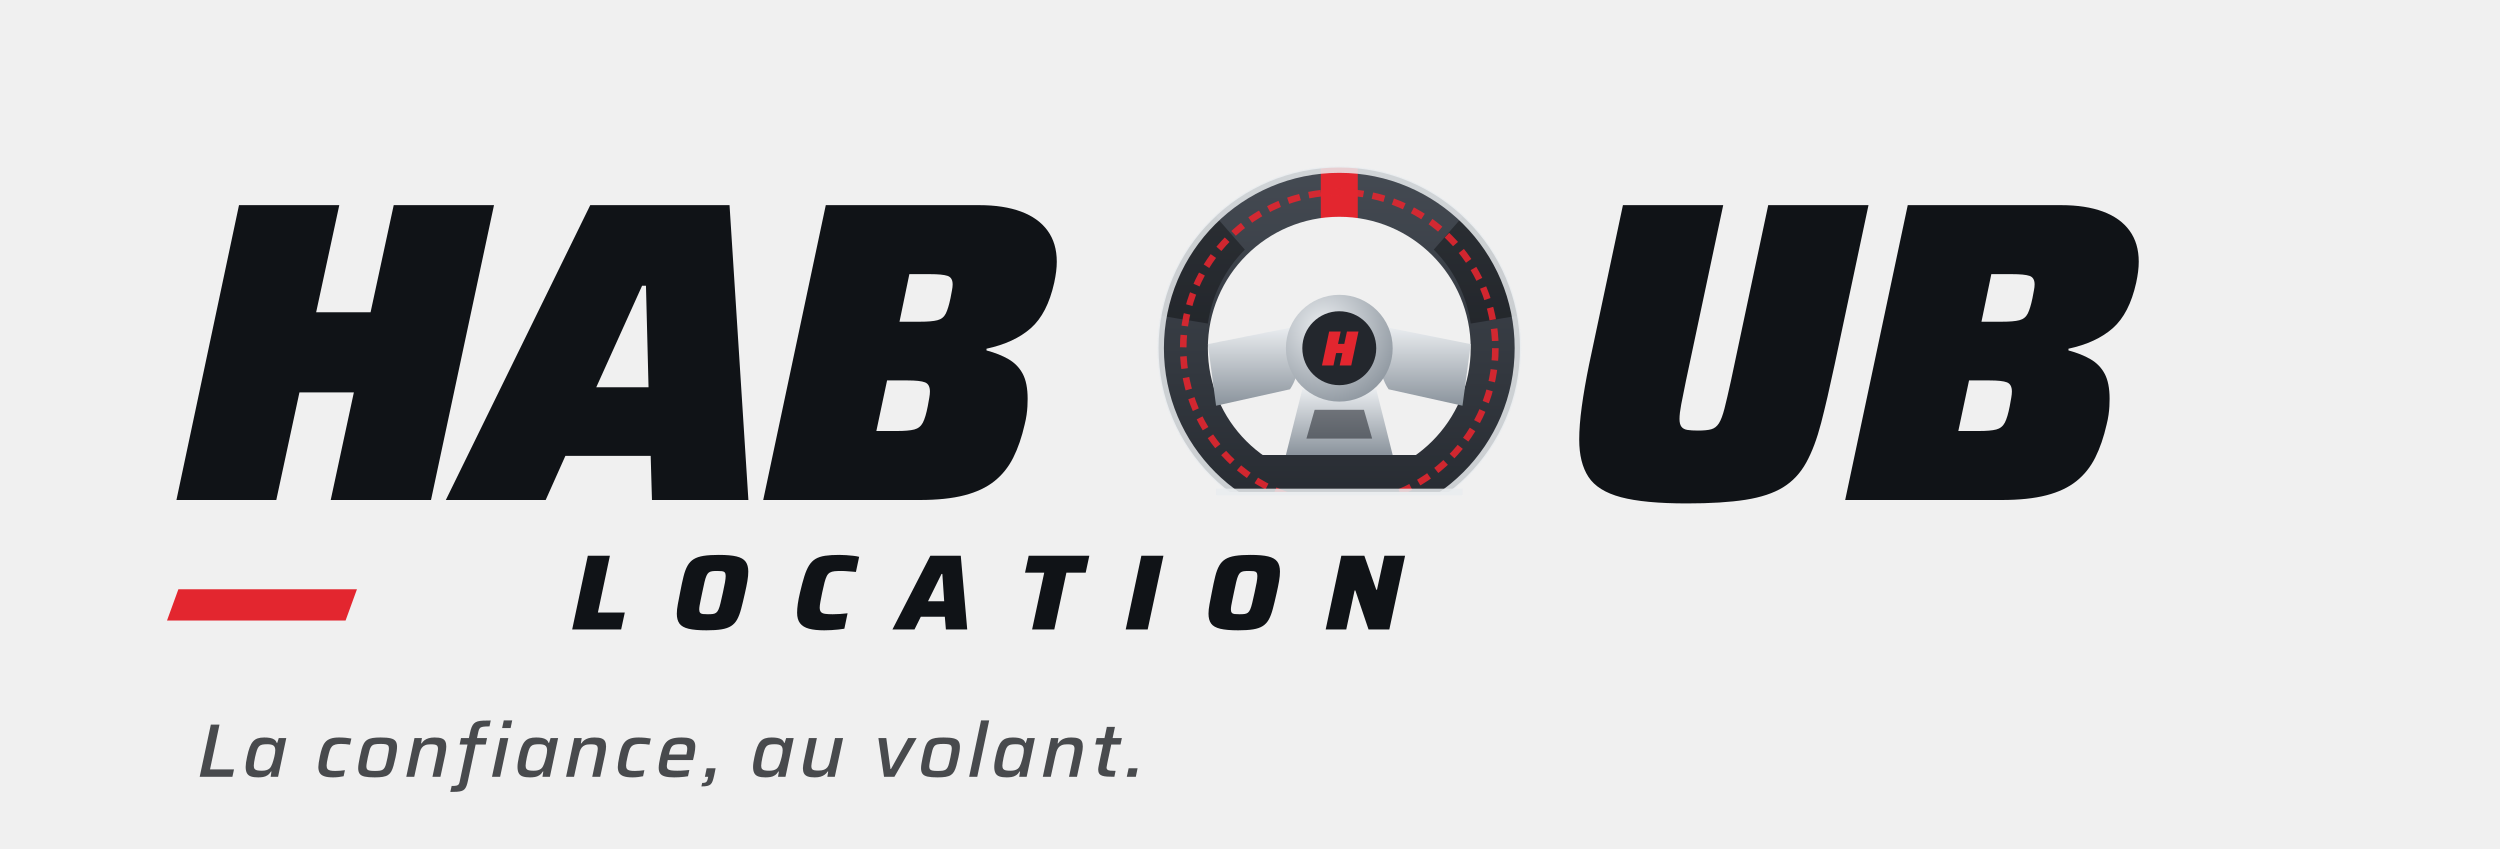
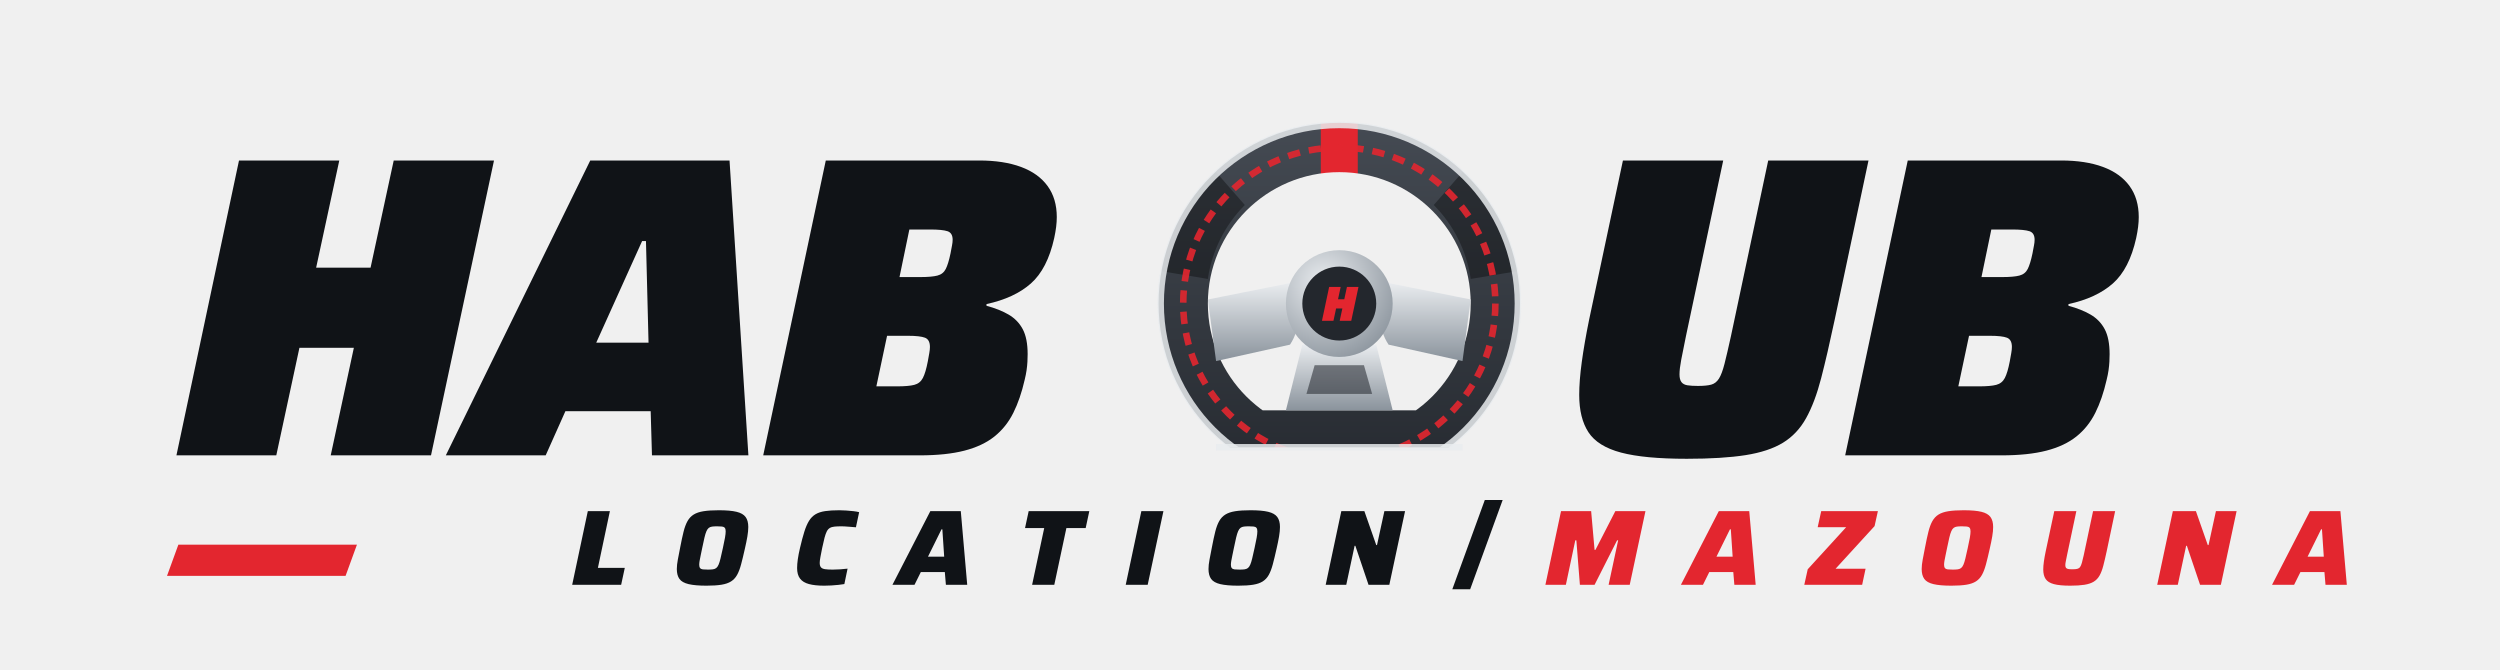
- <svg xmlns="http://www.w3.org/2000/svg" viewBox="0 0 560 190">
+ <svg xmlns="http://www.w3.org/2000/svg" viewBox="0 10 560 150">
  <path d="M39.52 112.0 53.536 45.952H76.0L70.816 69.952H83.008L88.192 45.952H110.656L96.544 112.0H74.08L79.264 87.904H67.072L61.888 112.0Z M99.864 112.0 132.216 45.952H163.416L167.64 112.0H146.04L145.752 102.112H126.648L122.232 112.0ZM133.56 86.752H145.272L144.696 64.0H143.832Z M170.96 112.0 184.976 45.952H219.344Q224.816 45.952 228.704 47.392Q232.592 48.832 234.656 51.664Q236.72 54.496 236.72 58.624Q236.72 59.68 236.576 60.832Q236.432 61.984 236.144 63.328Q234.608 70.24 230.912 73.504Q227.216 76.768 220.976 78.112V78.496Q223.856 79.264 225.92 80.464Q227.984 81.664 229.088 83.728Q230.192 85.792 230.192 89.344Q230.192 90.112 230.144 91.024Q230.096 91.936 229.952 92.944Q229.808 93.952 229.52 95.104Q228.56 99.328 226.976 102.496Q225.392 105.664 222.752 107.776Q220.112 109.888 216.032 110.944Q211.952 112.0 206.0 112.0ZM196.304 96.544H200.912Q203.504 96.544 204.8 96.208Q206.096 95.872 206.72 94.672Q207.344 93.472 207.824 90.976Q208.016 89.92 208.16 89.104Q208.304 88.288 208.304 87.712Q208.304 86.08 207.2 85.648Q206.096 85.216 203.312 85.216H198.704ZM201.488 72.064H206.096Q208.688 72.064 209.984 71.728Q211.28 71.392 211.856 70.24Q212.432 69.088 212.912 66.784Q213.104 65.728 213.248 65.008Q213.392 64.288 213.392 63.712Q213.392 62.176 212.24 61.792Q211.088 61.408 208.304 61.408H203.696Z" fill="#101317" />
  <g transform="translate(300,78) scale(.92)">
    <defs>
      <linearGradient id="rim1" x1="0" y1="-1" x2="0" y2="1" gradientUnits="objectBoundingBox">
        <stop offset="0" stop-color="#6A727D" />
        <stop offset="1" stop-color="#23272D" />
      </linearGradient>
      <radialGradient id="hub1" cx=".35" cy=".3" r=".8">
        <stop offset="0" stop-color="#E9ECEF" />
        <stop offset="1" stop-color="#8A939C" />
      </radialGradient>
      <linearGradient id="sp1" x1="0" y1="0" x2="0" y2="1">
        <stop offset="0" stop-color="#E9ECEF" />
        <stop offset="1" stop-color="#8A939C" />
      </linearGradient>
      <clipPath id="fo1">
        <rect x="-50" y="-50" width="100" height="85" />
      </clipPath>
      <clipPath id="fi1">
        <rect x="-50" y="-50" width="100" height="76" />
      </clipPath>
      <mask id="m1">
        <g clip-path="url(#fo1)">
          <circle r="44" fill="#fff" />
        </g>
        <g clip-path="url(#fi1)">
          <circle r="32" fill="#000" />
        </g>
      </mask>
    </defs>
    <g mask="url(#m1)">
      <rect x="-50" y="-50" width="100" height="100" fill="url(#rim1)" />
      <path d="M-44,-8 A44,44 0 0 1 -30,-32 L-23,-24 A32,32 0 0 0 -32,-6Z M44,-8 A44,44 0 0 0 30,-32 L23,-24 A32,32 0 0 1 32,-6Z" fill="#000" opacity=".35" />
      <rect x="-4.5" y="-50" width="9" height="20" fill="#E3262F" />
      <path d="M-46,-14 A46,46 0 0 1 -14,-44" stroke="#fff" stroke-opacity=".18" stroke-width="3" fill="none" />
      <circle r="38" fill="none" stroke="#E3262F" stroke-width="1.6" stroke-dasharray="3 2.2" opacity=".9" />
    </g>
    <g clip-path="url(#fo1)">
      <circle r="43.5" fill="none" stroke="#E9ECEF" stroke-width="1.6" opacity=".85" />
    </g>
    <line x1="-30" y1="35" x2="30" y2="35" stroke="#E9ECEF" stroke-width="1.6" opacity=".85" />
    <path d="M-32,-1 L-12,-5 Q-8,4 -12,10 L-30,14 Z" fill="url(#sp1)" />
    <path d="M32,-1 L12,-5 Q8,4 12,10 L30,14 Z" fill="url(#sp1)" />
    <path d="M-9,10 L9,10 L13,26 L-13,26 Z" fill="url(#sp1)" />
    <path d="M-6,15 L6,15 L8,22 L-8,22Z" fill="#23272D" opacity=".55" />
    <circle r="13" fill="url(#hub1)" />
    <circle r="9" fill="#23272D" />
    <path d="M-4.218 4.2 -2.466 -4.056H0.342L-0.306 -1.056H1.218L1.866 -4.056H4.674L2.91 4.2H0.102L0.75 1.188H-0.774L-1.422 4.2Z" fill="#E3262F" />
  </g>
  <path d="M377.84 112.768Q368.336 112.768 363.104 111.376Q357.872 109.984 355.808 106.816Q353.744 103.648 353.744 98.464Q353.744 95.296 354.32 91.072Q354.896 86.848 355.952 81.664L363.536 45.952H386.0L377.648 85.312Q376.976 88.576 376.592 90.592Q376.208 92.608 376.208 93.856Q376.208 95.008 376.64 95.584Q377.072 96.16 377.984 96.304Q378.896 96.448 380.336 96.448Q382.256 96.448 383.312 96.16Q384.368 95.872 385.04 94.816Q385.712 93.76 386.288 91.504Q386.864 89.248 387.728 85.312L396.08 45.952H418.544L410.96 81.664Q409.328 89.344 407.936 94.72Q406.544 100.096 404.576 103.648Q402.608 107.2 399.392 109.168Q396.176 111.136 390.992 111.952Q385.808 112.768 377.84 112.768Z M413.32 112.0 427.336 45.952H461.704Q467.176 45.952 471.064 47.392Q474.952 48.832 477.016 51.664Q479.08 54.496 479.08 58.624Q479.08 59.68 478.936 60.832Q478.792 61.984 478.504 63.328Q476.968 70.24 473.272 73.504Q469.576 76.768 463.336 78.112V78.496Q466.216 79.264 468.28 80.464Q470.344 81.664 471.448 83.728Q472.552 85.792 472.552 89.344Q472.552 90.112 472.504 91.024Q472.456 91.936 472.312 92.944Q472.168 93.952 471.88 95.104Q470.92 99.328 469.336 102.496Q467.752 105.664 465.112 107.776Q462.472 109.888 458.392 110.944Q454.312 112.0 448.36 112.0ZM438.664 96.544H443.272Q445.864 96.544 447.16 96.208Q448.456 95.872 449.08 94.672Q449.704 93.472 450.184 90.976Q450.376 89.92 450.52 89.104Q450.664 88.288 450.664 87.712Q450.664 86.08 449.56 85.648Q448.456 85.216 445.672 85.216H441.064ZM443.848 72.064H448.456Q451.048 72.064 452.344 71.728Q453.64 71.392 454.216 70.24Q454.792 69.088 455.272 66.784Q455.464 65.728 455.608 65.008Q455.752 64.288 455.752 63.712Q455.752 62.176 454.6 61.792Q453.448 61.408 450.664 61.408H446.056Z" fill="#101317" />
  <rect x="88" y="132" width="40" height="7" fill="#E3262F" transform="skewX(-20)" />
  <path d="M128.168 141.0 131.672 124.488H136.616L133.928 137.208H139.952L139.136 141.0Z M158.256 141.192Q155.712 141.192 154.248 140.844Q152.784 140.496 152.196 139.68Q151.608 138.864 151.608 137.472Q151.608 136.56 151.836 135.348Q152.064 134.136 152.376 132.552Q152.76 130.536 153.12 129.096Q153.48 127.656 154.008 126.72Q154.536 125.784 155.388 125.256Q156.24 124.728 157.596 124.512Q158.952 124.296 161.016 124.296Q163.56 124.296 164.988 124.644Q166.416 124.992 167.016 125.808Q167.616 126.624 167.616 128.04Q167.616 128.976 167.412 130.176Q167.208 131.376 166.848 132.936Q166.392 134.976 166.008 136.416Q165.624 137.856 165.108 138.78Q164.592 139.704 163.764 140.232Q162.936 140.76 161.616 140.976Q160.296 141.192 158.256 141.192ZM158.568 137.592Q159.24 137.592 159.684 137.532Q160.128 137.472 160.428 137.244Q160.728 137.016 160.956 136.5Q161.184 135.984 161.4 135.072Q161.616 134.16 161.928 132.744Q162.24 131.352 162.396 130.452Q162.552 129.552 162.552 129.024Q162.552 128.472 162.348 128.232Q162.144 127.992 161.724 127.944Q161.304 127.896 160.632 127.896Q159.96 127.896 159.516 127.956Q159.072 128.016 158.772 128.244Q158.472 128.472 158.244 128.988Q158.016 129.504 157.8 130.416Q157.584 131.328 157.296 132.744Q157.104 133.704 156.948 134.424Q156.792 135.144 156.708 135.648Q156.624 136.152 156.624 136.512Q156.624 137.016 156.828 137.256Q157.032 137.496 157.452 137.544Q157.872 137.592 158.568 137.592Z M184.624 141.192Q182.56 141.192 181.216 140.832Q179.872 140.472 179.212 139.608Q178.552 138.744 178.552 137.256Q178.552 136.392 178.708 135.276Q178.864 134.16 179.2 132.744Q179.704 130.584 180.172 129.096Q180.64 127.608 181.228 126.66Q181.816 125.712 182.68 125.196Q183.544 124.68 184.84 124.488Q186.136 124.296 188.008 124.296Q188.752 124.296 189.58 124.356Q190.408 124.416 191.164 124.5Q191.92 124.584 192.448 124.728L191.728 128.112Q190.84 128.04 190.24 127.992Q189.64 127.944 189.244 127.92Q188.848 127.896 188.56 127.896Q187.6 127.896 186.952 127.956Q186.304 128.016 185.884 128.268Q185.464 128.52 185.2 129.036Q184.936 129.552 184.696 130.452Q184.456 131.352 184.168 132.744Q183.928 133.92 183.772 134.784Q183.616 135.648 183.616 136.08Q183.616 136.752 183.892 137.076Q184.168 137.4 184.804 137.496Q185.44 137.592 186.52 137.592Q187.24 137.592 188.188 137.532Q189.136 137.472 189.856 137.376L189.136 140.832Q188.584 140.928 187.816 141.012Q187.048 141.096 186.22 141.144Q185.392 141.192 184.624 141.192Z M199.904 141.0 208.4 124.488H215.216L216.656 141.0H211.88L211.64 138.144H206.264L204.848 141.0ZM207.872 134.688H211.496L211.088 128.568H210.896Z M231.192 141.0 233.904 128.28H229.608L230.424 124.488H244.008L243.192 128.28H238.872L236.16 141.0Z M252.16 141.0 255.664 124.488H260.608L257.08 141.0Z M277.352 141.192Q274.808 141.192 273.344 140.844Q271.88 140.496 271.292 139.68Q270.704 138.864 270.704 137.472Q270.704 136.56 270.932 135.348Q271.16 134.136 271.472 132.552Q271.856 130.536 272.216 129.096Q272.576 127.656 273.104 126.72Q273.632 125.784 274.484 125.256Q275.336 124.728 276.692 124.512Q278.048 124.296 280.112 124.296Q282.656 124.296 284.084 124.644Q285.512 124.992 286.112 125.808Q286.712 126.624 286.712 128.04Q286.712 128.976 286.508 130.176Q286.304 131.376 285.944 132.936Q285.488 134.976 285.104 136.416Q284.72 137.856 284.204 138.78Q283.688 139.704 282.86 140.232Q282.032 140.76 280.712 140.976Q279.392 141.192 277.352 141.192ZM277.664 137.592Q278.336 137.592 278.78 137.532Q279.224 137.472 279.524 137.244Q279.824 137.016 280.052 136.5Q280.28 135.984 280.496 135.072Q280.712 134.16 281.024 132.744Q281.336 131.352 281.492 130.452Q281.648 129.552 281.648 129.024Q281.648 128.472 281.444 128.232Q281.24 127.992 280.82 127.944Q280.4 127.896 279.728 127.896Q279.056 127.896 278.612 127.956Q278.168 128.016 277.868 128.244Q277.568 128.472 277.34 128.988Q277.112 129.504 276.896 130.416Q276.68 131.328 276.392 132.744Q276.2 133.704 276.044 134.424Q275.888 135.144 275.804 135.648Q275.72 136.152 275.72 136.512Q275.72 137.016 275.924 137.256Q276.128 137.496 276.548 137.544Q276.968 137.592 277.664 137.592Z M296.952 141.0 300.456 124.488H305.616L308.28 132.096H308.448L310.104 124.488H314.736L311.208 141.0H306.552L303.6 132.264H303.432L301.56 141.0Z" fill="#101317" />
-   <path d="M44.731 174.0 47.23 162.304H49.168L47.043 172.351H52.415L52.058 174.0Z M57.835 174.136Q56.849 174.136 56.229 173.932Q55.608 173.728 55.319 173.209Q55.03 172.691 55.03 171.79Q55.03 171.365 55.107 170.812Q55.183 170.26 55.336 169.58Q55.608 168.271 55.922 167.429Q56.237 166.588 56.671 166.095Q57.104 165.602 57.716 165.398Q58.328 165.194 59.195 165.194Q59.909 165.194 60.479 165.296Q61.048 165.398 61.439 165.661Q61.83 165.925 61.983 166.401H62.102L62.442 165.33H64.125L62.289 174.0H60.623L60.81 172.81H60.708Q60.368 173.371 59.909 173.668Q59.45 173.966 58.923 174.051Q58.396 174.136 57.835 174.136ZM58.651 172.64Q59.229 172.64 59.62 172.529Q60.011 172.419 60.283 172.215Q60.555 172.011 60.725 171.671Q60.861 171.45 60.989 171.093Q61.116 170.736 61.235 170.328Q61.354 169.92 61.456 169.495Q61.558 169.07 61.609 168.688Q61.66 168.305 61.66 168.05Q61.66 167.319 61.261 167.013Q60.861 166.707 59.858 166.707Q59.178 166.707 58.736 166.8Q58.294 166.894 58.014 167.192Q57.733 167.489 57.538 168.084Q57.342 168.679 57.121 169.665Q57.002 170.277 56.925 170.727Q56.849 171.178 56.849 171.501Q56.849 171.994 57.028 172.232Q57.206 172.47 57.606 172.555Q58.005 172.64 58.651 172.64Z  M74.625 174.136Q73.35 174.136 72.628 173.881Q71.905 173.626 71.608 173.108Q71.31 172.589 71.31 171.824Q71.31 171.518 71.395 170.872Q71.48 170.226 71.65 169.461Q71.871 168.356 72.152 167.548Q72.432 166.741 72.883 166.222Q73.333 165.704 74.073 165.449Q74.812 165.194 75.951 165.194Q76.682 165.194 77.422 165.262Q78.161 165.33 78.705 165.432L78.399 166.809Q78.008 166.741 77.447 166.69Q76.886 166.639 76.393 166.639Q75.645 166.639 75.152 166.767Q74.659 166.894 74.353 167.217Q74.047 167.54 73.852 168.135Q73.656 168.73 73.452 169.665Q73.316 170.26 73.24 170.702Q73.163 171.144 73.163 171.467Q73.163 171.977 73.359 172.24Q73.554 172.504 73.988 172.597Q74.421 172.691 75.135 172.691Q75.611 172.691 76.206 172.64Q76.801 172.589 77.26 172.521L76.971 173.881Q76.495 173.983 75.858 174.06Q75.22 174.136 74.625 174.136Z M83.921 174.136Q82.493 174.136 81.686 173.957Q80.878 173.779 80.555 173.32Q80.232 172.861 80.232 172.079Q80.232 171.62 80.334 171.034Q80.436 170.447 80.589 169.665Q80.81 168.577 81.014 167.812Q81.218 167.047 81.507 166.537Q81.796 166.027 82.264 165.729Q82.731 165.432 83.454 165.313Q84.176 165.194 85.264 165.194Q86.692 165.194 87.491 165.381Q88.29 165.568 88.613 166.019Q88.936 166.469 88.936 167.268Q88.936 167.727 88.851 168.314Q88.766 168.9 88.596 169.665Q88.358 170.753 88.146 171.518Q87.933 172.283 87.653 172.793Q87.372 173.303 86.922 173.601Q86.471 173.898 85.74 174.017Q85.009 174.136 83.921 174.136ZM83.955 172.691Q84.618 172.691 85.052 172.632Q85.485 172.572 85.749 172.394Q86.012 172.215 86.191 171.883Q86.369 171.552 86.505 171Q86.641 170.447 86.811 169.665Q86.947 168.968 87.032 168.475Q87.117 167.982 87.117 167.642Q87.117 167.217 86.947 167.005Q86.777 166.792 86.369 166.716Q85.961 166.639 85.247 166.639Q84.414 166.639 83.938 166.741Q83.462 166.843 83.199 167.157Q82.935 167.472 82.774 168.067Q82.612 168.662 82.391 169.665Q82.255 170.379 82.162 170.872Q82.068 171.365 82.068 171.705Q82.068 172.113 82.238 172.326Q82.408 172.538 82.825 172.615Q83.241 172.691 83.955 172.691Z M91.007 174.0 92.843 165.33H94.509L94.322 166.52H94.441Q94.713 166.095 95.096 165.806Q95.478 165.517 96.039 165.356Q96.6 165.194 97.348 165.194Q98.385 165.194 98.955 165.406Q99.524 165.619 99.745 166.07Q99.966 166.52 99.966 167.217Q99.966 167.523 99.915 167.957Q99.864 168.39 99.762 168.866L98.657 174.0H96.872L97.892 169.172Q97.977 168.713 98.045 168.339Q98.113 167.965 98.113 167.727Q98.113 167.285 97.943 167.072Q97.773 166.86 97.425 166.792Q97.076 166.724 96.481 166.724Q95.716 166.724 95.249 166.919Q94.781 167.115 94.501 167.481Q94.22 167.846 94.059 168.373Q93.897 168.9 93.761 169.563L92.792 174.0Z M100.864 177.4 101.17 176.057Q101.935 176.057 102.275 175.972Q102.615 175.887 102.751 175.683Q102.887 175.479 102.955 175.139L104.723 166.775H102.955L103.261 165.33H105.029L105.267 164.208Q105.437 163.392 105.658 162.865Q105.879 162.338 106.202 162.032Q106.525 161.726 107.01 161.59Q107.494 161.454 108.208 161.42Q108.922 161.386 109.925 161.386L109.653 162.712Q108.718 162.712 108.208 162.788Q107.698 162.865 107.477 163.12Q107.256 163.375 107.154 163.902L106.848 165.33H109.092L108.803 166.775H106.542L104.842 174.765Q104.689 175.53 104.502 176.023Q104.315 176.516 104.043 176.796Q103.771 177.077 103.355 177.196Q102.938 177.315 102.335 177.358Q101.731 177.4 100.864 177.4Z M112.472 163.086 112.846 161.369H114.733L114.376 163.086ZM110.211 174.0 112.047 165.33H113.866L112.03 174.0Z M118.725 174.136Q117.739 174.136 117.119 173.932Q116.498 173.728 116.209 173.209Q115.92 172.691 115.92 171.79Q115.92 171.365 115.997 170.812Q116.073 170.26 116.226 169.58Q116.498 168.271 116.813 167.429Q117.127 166.588 117.561 166.095Q117.994 165.602 118.606 165.398Q119.218 165.194 120.085 165.194Q120.799 165.194 121.369 165.296Q121.938 165.398 122.329 165.661Q122.72 165.925 122.873 166.401H122.992L123.332 165.33H125.015L123.179 174.0H121.513L121.7 172.81H121.598Q121.258 173.371 120.799 173.668Q120.34 173.966 119.813 174.051Q119.286 174.136 118.725 174.136ZM119.541 172.64Q120.119 172.64 120.51 172.529Q120.901 172.419 121.173 172.215Q121.445 172.011 121.615 171.671Q121.751 171.45 121.879 171.093Q122.006 170.736 122.125 170.328Q122.244 169.92 122.346 169.495Q122.448 169.07 122.499 168.688Q122.55 168.305 122.55 168.05Q122.55 167.319 122.151 167.013Q121.751 166.707 120.748 166.707Q120.068 166.707 119.626 166.8Q119.184 166.894 118.904 167.192Q118.623 167.489 118.428 168.084Q118.232 168.679 118.011 169.665Q117.892 170.277 117.816 170.727Q117.739 171.178 117.739 171.501Q117.739 171.994 117.918 172.232Q118.096 172.47 118.496 172.555Q118.895 172.64 119.541 172.64Z M126.797 174.0 128.633 165.33H130.299L130.112 166.52H130.231Q130.503 166.095 130.886 165.806Q131.268 165.517 131.829 165.356Q132.39 165.194 133.138 165.194Q134.175 165.194 134.745 165.406Q135.314 165.619 135.535 166.07Q135.756 166.52 135.756 167.217Q135.756 167.523 135.705 167.957Q135.654 168.39 135.552 168.866L134.447 174.0H132.662L133.682 169.172Q133.767 168.713 133.835 168.339Q133.903 167.965 133.903 167.727Q133.903 167.285 133.733 167.072Q133.563 166.86 133.215 166.792Q132.866 166.724 132.271 166.724Q131.506 166.724 131.039 166.919Q130.571 167.115 130.291 167.481Q130.01 167.846 129.849 168.373Q129.687 168.9 129.551 169.563L128.582 174.0Z M141.703 174.136Q140.428 174.136 139.706 173.881Q138.983 173.626 138.686 173.108Q138.388 172.589 138.388 171.824Q138.388 171.518 138.473 170.872Q138.558 170.226 138.728 169.461Q138.949 168.356 139.23 167.548Q139.51 166.741 139.961 166.222Q140.411 165.704 141.151 165.449Q141.89 165.194 143.029 165.194Q143.76 165.194 144.5 165.262Q145.239 165.33 145.783 165.432L145.477 166.809Q145.086 166.741 144.525 166.69Q143.964 166.639 143.471 166.639Q142.723 166.639 142.23 166.767Q141.737 166.894 141.431 167.217Q141.125 167.54 140.93 168.135Q140.734 168.73 140.53 169.665Q140.394 170.26 140.318 170.702Q140.241 171.144 140.241 171.467Q140.241 171.977 140.437 172.24Q140.632 172.504 141.066 172.597Q141.499 172.691 142.213 172.691Q142.689 172.691 143.284 172.64Q143.879 172.589 144.338 172.521L144.049 173.881Q143.573 173.983 142.936 174.06Q142.298 174.136 141.703 174.136Z M151.016 174.136Q149.707 174.136 148.942 173.923Q148.177 173.711 147.863 173.244Q147.548 172.776 147.548 172.011Q147.548 171.552 147.642 170.965Q147.735 170.379 147.888 169.682Q148.143 168.509 148.441 167.659Q148.738 166.809 149.231 166.257Q149.724 165.704 150.557 165.449Q151.39 165.194 152.699 165.194Q153.872 165.194 154.535 165.406Q155.198 165.619 155.47 166.061Q155.742 166.503 155.742 167.183Q155.742 167.489 155.7 167.88Q155.657 168.271 155.572 168.721Q155.487 169.172 155.368 169.682L155.232 170.26H149.571Q149.486 170.685 149.427 171.017Q149.367 171.348 149.367 171.603Q149.367 172.028 149.58 172.249Q149.792 172.47 150.294 172.555Q150.795 172.64 151.696 172.64Q152.087 172.64 152.563 172.623Q153.039 172.606 153.524 172.555Q154.008 172.504 154.416 172.47L154.11 173.881Q153.736 173.949 153.209 174.009Q152.682 174.068 152.113 174.102Q151.543 174.136 151.016 174.136ZM149.843 169.019H153.753L153.787 168.832Q153.872 168.458 153.906 168.186Q153.94 167.914 153.94 167.693Q153.94 167.268 153.779 167.055Q153.617 166.843 153.277 166.767Q152.937 166.69 152.376 166.69Q151.696 166.69 151.271 166.784Q150.846 166.877 150.591 167.132Q150.336 167.387 150.166 167.838Q149.996 168.288 149.843 169.019Z M157.116 176.159 157.286 175.377Q157.745 175.377 157.983 175.292Q158.221 175.207 158.357 174.969Q158.493 174.731 158.578 174.289L158.629 174.0H157.898L158.289 172.096H160.295L159.972 173.694Q159.802 174.459 159.632 174.944Q159.462 175.428 159.173 175.692Q158.884 175.955 158.4 176.057Q157.915 176.159 157.116 176.159Z  M171.492 174.136Q170.506 174.136 169.886 173.932Q169.265 173.728 168.976 173.209Q168.687 172.691 168.687 171.79Q168.687 171.365 168.764 170.812Q168.84 170.26 168.993 169.58Q169.265 168.271 169.58 167.429Q169.894 166.588 170.328 166.095Q170.761 165.602 171.373 165.398Q171.985 165.194 172.852 165.194Q173.566 165.194 174.136 165.296Q174.705 165.398 175.096 165.661Q175.487 165.925 175.64 166.401H175.759L176.099 165.33H177.782L175.946 174.0H174.28L174.467 172.81H174.365Q174.025 173.371 173.566 173.668Q173.107 173.966 172.58 174.051Q172.053 174.136 171.492 174.136ZM172.308 172.64Q172.886 172.64 173.277 172.529Q173.668 172.419 173.94 172.215Q174.212 172.011 174.382 171.671Q174.518 171.45 174.646 171.093Q174.773 170.736 174.892 170.328Q175.011 169.92 175.113 169.495Q175.215 169.07 175.266 168.688Q175.317 168.305 175.317 168.05Q175.317 167.319 174.918 167.013Q174.518 166.707 173.515 166.707Q172.835 166.707 172.393 166.8Q171.951 166.894 171.671 167.192Q171.39 167.489 171.195 168.084Q170.999 168.679 170.778 169.665Q170.659 170.277 170.583 170.727Q170.506 171.178 170.506 171.501Q170.506 171.994 170.685 172.232Q170.863 172.47 171.263 172.555Q171.662 172.64 172.308 172.64Z M182.505 174.136Q181.468 174.136 180.899 173.915Q180.329 173.694 180.091 173.235Q179.853 172.776 179.853 172.096Q179.853 171.773 179.921 171.348Q179.989 170.923 180.091 170.447L181.179 165.33H182.981L181.961 170.158Q181.876 170.617 181.808 170.991Q181.74 171.365 181.74 171.603Q181.74 172.045 181.893 172.257Q182.046 172.47 182.412 172.538Q182.777 172.606 183.355 172.606Q184.12 172.606 184.596 172.411Q185.072 172.215 185.353 171.85Q185.633 171.484 185.786 170.957Q185.939 170.43 186.075 169.767L187.044 165.33H188.846L186.993 174.0H185.327L185.514 172.81H185.395Q185.14 173.218 184.749 173.515Q184.358 173.813 183.814 173.974Q183.27 174.136 182.505 174.136Z  M198.02 174.0 196.762 165.33H198.53L199.465 172.249H199.584L203.426 165.33H205.33L200.349 174.0Z M210.002 174.136Q208.574 174.136 207.767 173.957Q206.959 173.779 206.636 173.32Q206.313 172.861 206.313 172.079Q206.313 171.62 206.415 171.034Q206.517 170.447 206.67 169.665Q206.891 168.577 207.095 167.812Q207.299 167.047 207.588 166.537Q207.877 166.027 208.345 165.729Q208.812 165.432 209.535 165.313Q210.257 165.194 211.345 165.194Q212.773 165.194 213.572 165.381Q214.371 165.568 214.694 166.019Q215.017 166.469 215.017 167.268Q215.017 167.727 214.932 168.314Q214.847 168.9 214.677 169.665Q214.439 170.753 214.227 171.518Q214.014 172.283 213.734 172.793Q213.453 173.303 213.003 173.601Q212.552 173.898 211.821 174.017Q211.09 174.136 210.002 174.136ZM210.036 172.691Q210.699 172.691 211.133 172.632Q211.566 172.572 211.83 172.394Q212.093 172.215 212.272 171.883Q212.45 171.552 212.586 171Q212.722 170.447 212.892 169.665Q213.028 168.968 213.113 168.475Q213.198 167.982 213.198 167.642Q213.198 167.217 213.028 167.005Q212.858 166.792 212.45 166.716Q212.042 166.639 211.328 166.639Q210.495 166.639 210.019 166.741Q209.543 166.843 209.28 167.157Q209.016 167.472 208.855 168.067Q208.693 168.662 208.472 169.665Q208.336 170.379 208.243 170.872Q208.149 171.365 208.149 171.705Q208.149 172.113 208.319 172.326Q208.489 172.538 208.906 172.615Q209.322 172.691 210.036 172.691Z M217.088 174.0 219.757 161.369H221.576L218.907 174.0Z M225.517 174.136Q224.531 174.136 223.911 173.932Q223.29 173.728 223.001 173.209Q222.712 172.691 222.712 171.79Q222.712 171.365 222.789 170.812Q222.865 170.26 223.018 169.58Q223.29 168.271 223.605 167.429Q223.919 166.588 224.353 166.095Q224.786 165.602 225.398 165.398Q226.01 165.194 226.877 165.194Q227.591 165.194 228.161 165.296Q228.73 165.398 229.121 165.661Q229.512 165.925 229.665 166.401H229.784L230.124 165.33H231.807L229.971 174.0H228.305L228.492 172.81H228.39Q228.05 173.371 227.591 173.668Q227.132 173.966 226.605 174.051Q226.078 174.136 225.517 174.136ZM226.333 172.64Q226.911 172.64 227.302 172.529Q227.693 172.419 227.965 172.215Q228.237 172.011 228.407 171.671Q228.543 171.45 228.671 171.093Q228.798 170.736 228.917 170.328Q229.036 169.92 229.138 169.495Q229.24 169.07 229.291 168.688Q229.342 168.305 229.342 168.05Q229.342 167.319 228.943 167.013Q228.543 166.707 227.54 166.707Q226.86 166.707 226.418 166.8Q225.976 166.894 225.696 167.192Q225.415 167.489 225.22 168.084Q225.024 168.679 224.803 169.665Q224.684 170.277 224.608 170.727Q224.531 171.178 224.531 171.501Q224.531 171.994 224.71 172.232Q224.888 172.47 225.288 172.555Q225.687 172.64 226.333 172.64Z M233.589 174.0 235.425 165.33H237.091L236.904 166.52H237.023Q237.295 166.095 237.678 165.806Q238.06 165.517 238.621 165.356Q239.182 165.194 239.93 165.194Q240.967 165.194 241.537 165.406Q242.106 165.619 242.327 166.07Q242.548 166.52 242.548 167.217Q242.548 167.523 242.497 167.957Q242.446 168.39 242.344 168.866L241.239 174.0H239.454L240.474 169.172Q240.559 168.713 240.627 168.339Q240.695 167.965 240.695 167.727Q240.695 167.285 240.525 167.072Q240.355 166.86 240.007 166.792Q239.658 166.724 239.063 166.724Q238.298 166.724 237.831 166.919Q237.363 167.115 237.083 167.481Q236.802 167.846 236.641 168.373Q236.479 168.9 236.343 169.563L235.374 174.0Z M249.617 174.0Q248.682 174.0 247.994 173.957Q247.305 173.915 246.863 173.754Q246.421 173.592 246.209 173.261Q245.996 172.929 245.996 172.368Q245.996 172.198 246.022 172.011Q246.047 171.824 246.09 171.603Q246.132 171.382 246.183 171.127L247.101 166.775H245.35L245.656 165.33H247.407L247.934 162.814H249.753L249.226 165.33H251.3L250.994 166.775H248.92L248.036 170.957Q248.019 171.042 247.985 171.246Q247.951 171.45 247.909 171.662Q247.866 171.875 247.866 171.96Q247.866 172.249 248.062 172.411Q248.257 172.572 248.699 172.623Q249.141 172.674 249.889 172.674Z M252.402 174.0 252.81 172.096H254.816L254.425 174.0Z" fill="#101317" fill-opacity=".75" />
+   <rect x="377" y="122" width="4" height="20" fill="#101317" transform="skewX(-20)" />
+   <path d="M346.168 141.0 349.672 124.488H356.416L357.184 133.176H357.376L361.84 124.488H368.584L365.056 141.0H360.328L362.464 131.04H362.224L357.184 141.0H353.896L353.104 131.04H352.864L350.752 141.0Z M376.52 141.0 385.016 124.488H391.832L393.272 141.0H388.496L388.256 138.144H382.88L381.464 141.0ZM384.488 134.688H388.112L387.704 128.568H387.512Z M404.16 141.0 404.928 137.52 413.544 128.088H407.16L407.952 124.488H420.648L419.904 127.848L411.168 137.4H417.888L417.12 141.0Z M437.104 141.192Q434.56 141.192 433.096 140.844Q431.632 140.496 431.044 139.68Q430.456 138.864 430.456 137.472Q430.456 136.56 430.684 135.348Q430.912 134.136 431.224 132.552Q431.608 130.536 431.968 129.096Q432.328 127.656 432.856 126.72Q433.384 125.784 434.236 125.256Q435.088 124.728 436.444 124.512Q437.8 124.296 439.864 124.296Q442.408 124.296 443.836 124.644Q445.264 124.992 445.864 125.808Q446.464 126.624 446.464 128.04Q446.464 128.976 446.26 130.176Q446.056 131.376 445.696 132.936Q445.24 134.976 444.856 136.416Q444.472 137.856 443.956 138.78Q443.44 139.704 442.612 140.232Q441.784 140.76 440.464 140.976Q439.144 141.192 437.104 141.192ZM437.416 137.592Q438.088 137.592 438.532 137.532Q438.976 137.472 439.276 137.244Q439.576 137.016 439.804 136.5Q440.032 135.984 440.248 135.072Q440.464 134.16 440.776 132.744Q441.088 131.352 441.244 130.452Q441.4 129.552 441.4 129.024Q441.4 128.472 441.196 128.232Q440.992 127.992 440.572 127.944Q440.152 127.896 439.48 127.896Q438.808 127.896 438.364 127.956Q437.92 128.016 437.62 128.244Q437.32 128.472 437.092 128.988Q436.864 129.504 436.648 130.416Q436.432 131.328 436.144 132.744Q435.952 133.704 435.796 134.424Q435.64 135.144 435.556 135.648Q435.472 136.152 435.472 136.512Q435.472 137.016 435.676 137.256Q435.88 137.496 436.3 137.544Q436.72 137.592 437.416 137.592Z M463.736 141.192Q461.384 141.192 460.076 140.844Q458.768 140.496 458.228 139.704Q457.688 138.912 457.688 137.568Q457.688 136.8 457.832 135.768Q457.976 134.736 458.24 133.488L460.16 124.488H465.104L463.016 134.352Q462.848 135.192 462.74 135.72Q462.632 136.248 462.632 136.608Q462.632 136.992 462.788 137.196Q462.944 137.4 463.292 137.46Q463.64 137.52 464.216 137.52Q464.912 137.52 465.308 137.424Q465.704 137.328 465.932 137.016Q466.16 136.704 466.34 136.068Q466.52 135.432 466.76 134.352L468.848 124.488H473.792L471.896 133.488Q471.488 135.384 471.14 136.716Q470.792 138.048 470.3 138.924Q469.808 139.8 469.004 140.292Q468.2 140.784 466.928 140.988Q465.656 141.192 463.736 141.192Z M483.216 141.0 486.72 124.488H491.88L494.544 132.096H494.712L496.368 124.488H501L497.472 141.0H492.816L489.864 132.264H489.696L487.824 141.0Z M508.936 141.0 517.432 124.488H524.248L525.688 141.0H520.912L520.672 138.144H515.296L513.88 141.0ZM516.904 134.688H520.528L520.12 128.568H519.928Z" fill="#E3262F" />
</svg>
